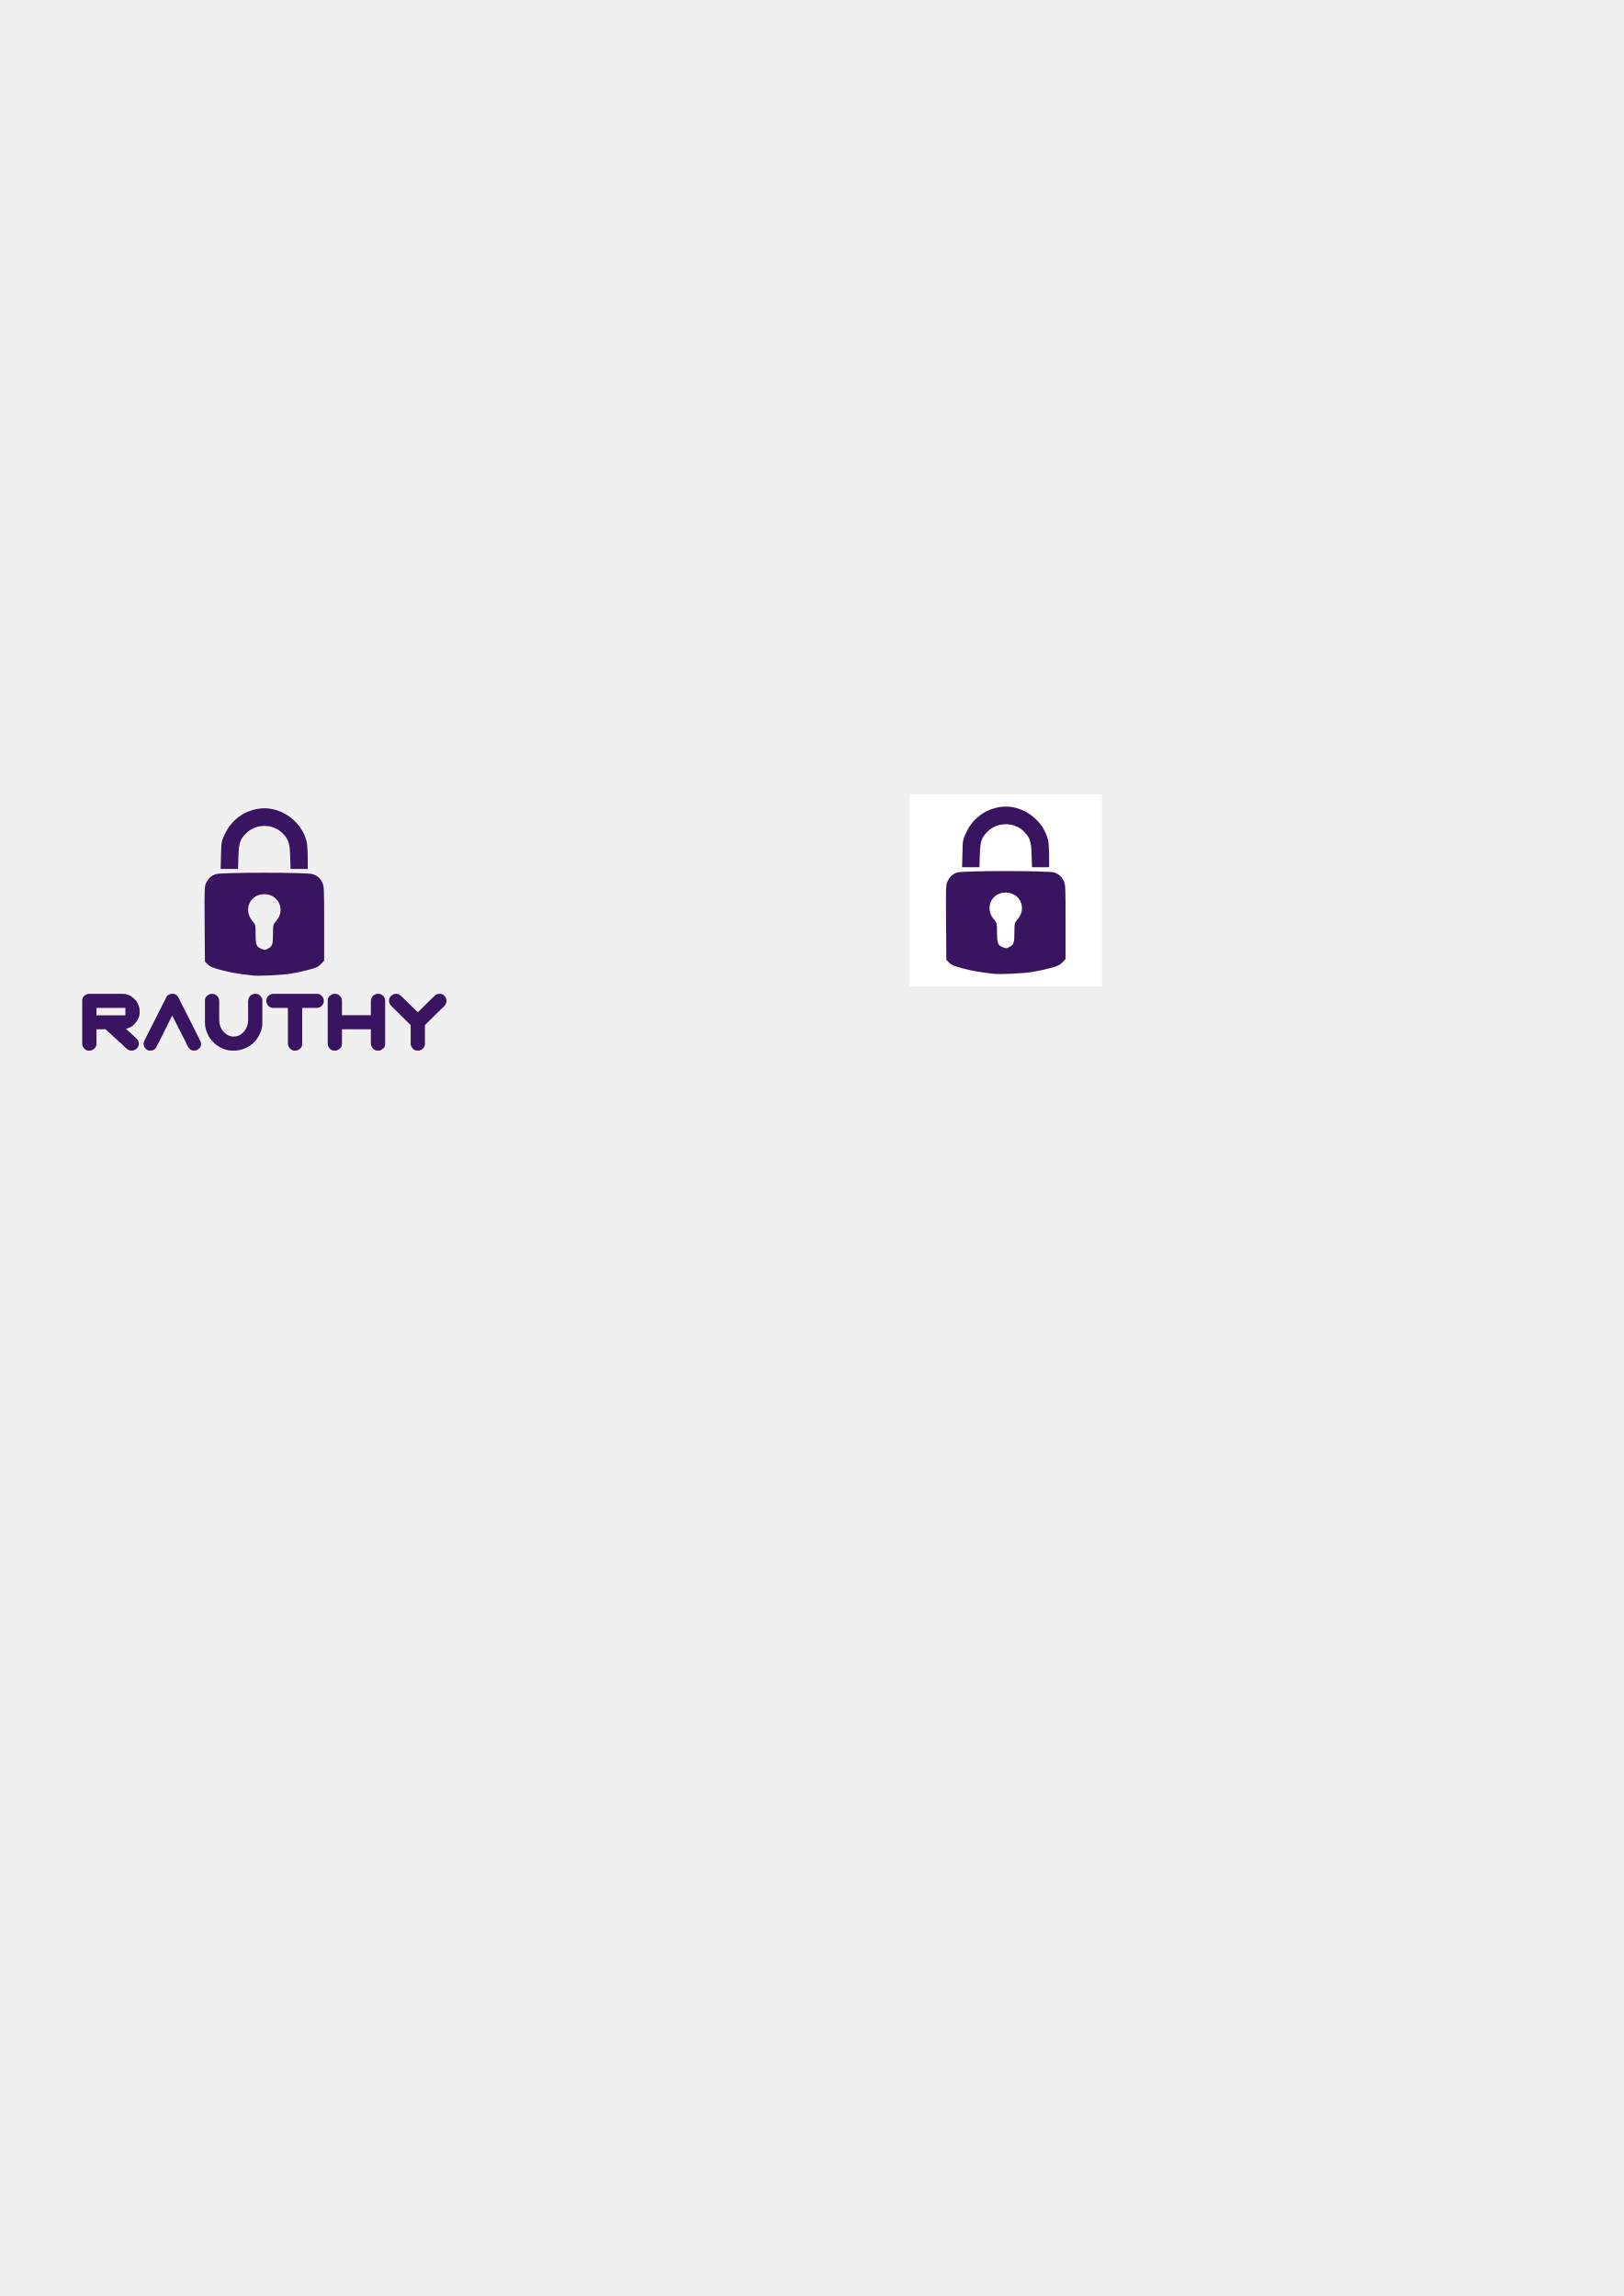
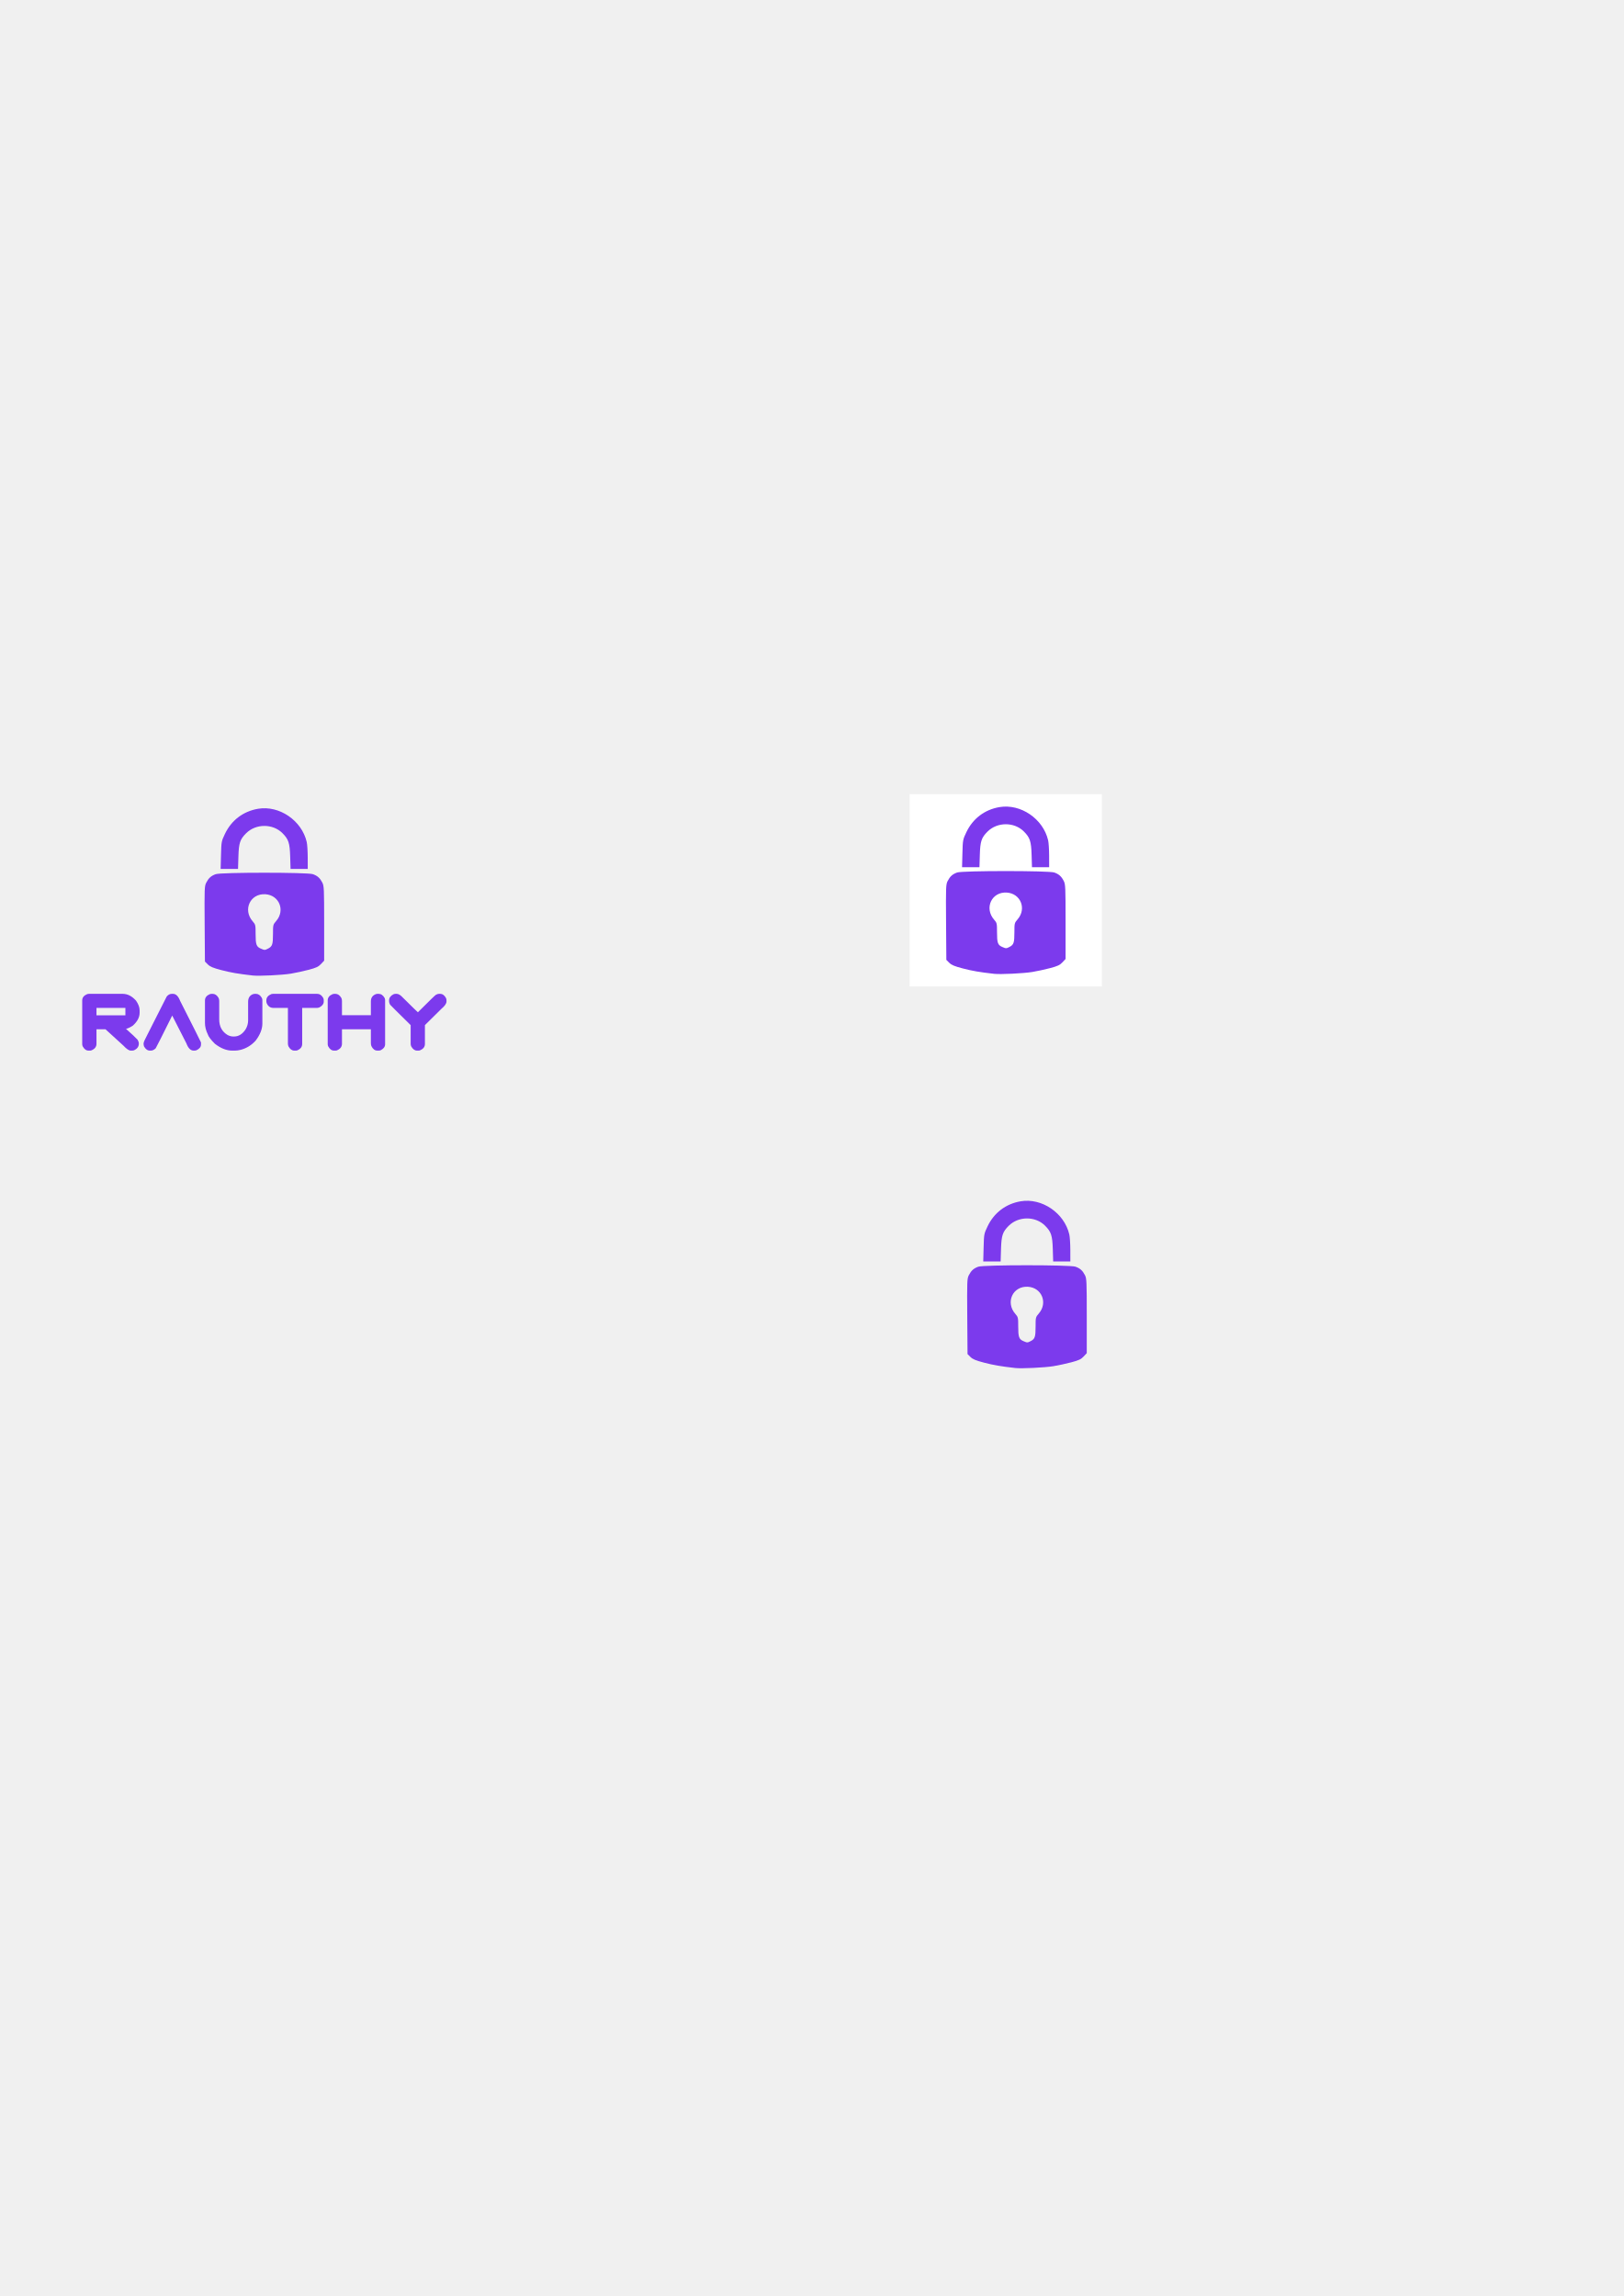
<svg xmlns="http://www.w3.org/2000/svg" width="210mm" height="297mm" viewBox="0 0 210 297" version="1.1" id="svg1" xml:space="preserve">
  <defs id="defs1">
    <filter id="colors3138470891" x="0" y="0" width="1" height="1">
      <feColorMatrix type="matrix" values="0 0 0 0 0.223  0 0 0 0 0.082  0 0 0 0 0.379  0 0 0 1 0" class="icon-fecolormatrix" id="feColorMatrix6" />
    </filter>
    <filter id="colorsf3057746518">
      <feColorMatrix type="matrix" values="0 0 0 0 0.996  0 0 0 0 0.996  0 0 0 0 0.996  0 0 0 1 0" class="icon-fecolormatrix" id="feColorMatrix7" />
    </filter>
    <filter id="colorsb1868182890">
      <feColorMatrix type="matrix" values="0 0 0 0 0  0 0 0 0 0  0 0 0 0 0  0 0 0 1 0" class="icon-fecolormatrix" id="feColorMatrix8" />
    </filter>
    <defs id="defs8">
      <filter id="filter1">
        <feColorMatrix type="matrix" values="0 0 0 0 0.223  0 0 0 0 0.082  0 0 0 0 0.379  0 0 0 1 0" class="icon-fecolormatrix" id="feColorMatrix1" />
      </filter>
      <filter id="filter2">
        <feColorMatrix type="matrix" values="0 0 0 0 0.996  0 0 0 0 0.996  0 0 0 0 0.996  0 0 0 1 0" class="icon-fecolormatrix" id="feColorMatrix2" />
      </filter>
      <filter id="filter3">
        <feColorMatrix type="matrix" values="0 0 0 0 0  0 0 0 0 0  0 0 0 0 0  0 0 0 1 0" class="icon-fecolormatrix" id="feColorMatrix3" />
      </filter>
    </defs>
  </defs>
  <g id="layer1">
    <rect data-v-0dd9719b="" x="175.573" y="1.018" width="26.458%" height="26.458%" fill="#ffffff" fill-opacity="0" class="background" id="rect1" style="color-interpolation-filters:sRGB;stroke-width:0.265" />
    <rect data-v-0dd9719b="" x="175.573" y="1.018" width="26.458%" height="26.458%" fill="url(#watermark)" fill-opacity="1" class="watermarklayer" id="rect2" style="color-interpolation-filters:sRGB;stroke-width:0.265" />
    <rect fill="#391561" fill-opacity="0" stroke-width="0.529" x="212.615" y="18.407" width="15.875" height="22.174" class="image-rect" id="rect3" style="color-interpolation-filters:sRGB" />
-     <path d="m 11.493,128.558 v 0 h 4.374 q 0.937,0 1.725,0.878 v 0 q 0.466,0.672 0.466,1.262 v 0 0.302 q 0,0.894 -0.889,1.68 v 0 q -0.542,0.347 -0.865,0.402 v 0 0.011 q 1.135,1.011 1.495,1.405 v 0 q 0.159,0.265 0.159,0.505 v 0 q 0,0.579 -0.646,0.865 v 0 q -0.13,0.032 -0.191,0.032 v 0 h -0.204 q -0.36,0 -0.947,-0.635 v 0 q -0.206,-0.169 -2.326,-2.125 v 0 h -1.167 v 1.879 q 0,0.601 -0.693,0.865 v 0 q -0.077,0.016 -0.127,0.016 v 0 h -0.204 q -0.466,0 -0.765,-0.564 v 0 q -0.056,-0.148 -0.056,-0.262 v 0 -5.662 q 0,-0.558 0.656,-0.826 v 0 q 0.111,-0.029 0.204,-0.029 z m 4.723,1.823 h -3.739 v 0.953 h 3.739 z m 6.001,-1.823 v 0 h 0.159 q 0.569,0 0.918,0.905 v 0 q 2.625,5.178 2.701,5.382 v 0 0.278 q 0,0.466 -0.614,0.746 v 0 q -0.132,0.032 -0.214,0.032 v 0 h -0.132 q -0.574,0 -0.929,-0.937 v 0 q -1.807,-3.575 -1.834,-3.596 v 0 q -2.021,4.067 -2.135,4.231 v 0 q -0.302,0.302 -0.624,0.302 v 0 h -0.127 q -0.466,0 -0.77,-0.564 v 0 q -0.045,-0.164 -0.045,-0.262 v 0 -0.111 q 0,-0.206 0.521,-1.183 v 0 l 2.469,-4.876 q 0.294,-0.347 0.656,-0.347 z m 5.151,0 v 0 h 0.132 q 0.458,0 0.765,0.521 v 0 q 0.087,0.169 0.087,0.405 v 0 2.381 q 0,1.373 1.095,2.027 v 0 q 0.373,0.185 0.701,0.185 v 0 h 0.13 q 0.87,0 1.479,-0.913 v 0 q 0.333,-0.558 0.333,-1.183 v 0 -2.4 q 0,-0.712 0.587,-0.968 v 0 q 0.164,-0.056 0.294,-0.056 v 0 h 0.127 q 0.471,0 0.778,0.548 v 0 q 0.056,0.167 0.056,0.259 v 0 3.037 q 0,1.056 -0.86,2.196 v 0 q -0.799,0.897 -1.929,1.199 v 0 q -0.41,0.103 -0.733,0.103 v 0 h -0.394 q -1.087,0 -2.223,-0.881 v 0 q -0.799,-0.799 -0.923,-1.228 v 0 q -0.362,-0.754 -0.362,-1.46 v 0 -2.918 q 0,-0.558 0.656,-0.826 v 0 q 0.111,-0.029 0.204,-0.029 z m 7.938,0 v 0 h 5.731 q 0.471,0 0.778,0.548 v 0 q 0.056,0.167 0.056,0.259 v 0 0.206 q 0,0.439 -0.553,0.736 v 0 q -0.177,0.074 -0.336,0.074 v 0 h -1.9 v 4.665 q 0,0.569 -0.672,0.839 v 0 l -0.148,0.016 h -0.204 q -0.447,0 -0.749,-0.548 v 0 q -0.071,-0.18 -0.071,-0.333 v 0 -4.638 h -1.855 q -0.651,0 -0.905,-0.651 v 0 q -0.032,-0.135 -0.032,-0.191 v 0 -0.127 q 0,-0.558 0.656,-0.826 v 0 q 0.111,-0.029 0.204,-0.029 z m 7.938,0 v 0 h 0.132 q 0.458,0 0.765,0.521 v 0 q 0.087,0.169 0.087,0.405 v 0 1.834 h 3.739 v -1.778 q 0,-0.738 0.717,-0.968 v 0 q 0.101,-0.013 0.164,-0.013 v 0 h 0.127 q 0.471,0 0.778,0.548 v 0 q 0.056,0.167 0.056,0.259 v 0 5.741 q 0,0.426 -0.527,0.722 v 0 q -0.148,0.071 -0.275,0.071 v 0 h -0.206 q -0.487,0 -0.773,-0.595 v 0 q -0.061,-0.177 -0.061,-0.389 v 0 -1.775 h -3.739 v 1.879 q 0,0.601 -0.693,0.865 v 0 q -0.077,0.016 -0.127,0.016 v 0 h -0.204 q -0.466,0 -0.765,-0.564 v 0 q -0.056,-0.148 -0.056,-0.262 v 0 -5.662 q 0,-0.558 0.656,-0.826 v 0 q 0.111,-0.029 0.204,-0.029 z m 7.911,0 v 0 h 0.146 q 0.362,0 0.804,0.489 v 0 q 1.913,1.892 1.945,1.894 v 0 q 2.265,-2.267 2.342,-2.267 v 0 q 0.214,-0.116 0.378,-0.116 v 0 h 0.143 q 0.487,0 0.778,0.561 v 0 q 0.056,0.151 0.056,0.262 v 0 0.175 q 0,0.389 -0.669,0.953 v 0 l -2.119,2.095 v 2.442 q 0,0.564 -0.672,0.839 v 0 l -0.148,0.016 h -0.204 q -0.452,0 -0.759,-0.564 v 0 q -0.061,-0.18 -0.061,-0.302 v 0 -2.432 q -2.654,-2.609 -2.659,-2.643 v 0 q -0.132,-0.251 -0.132,-0.421 v 0 -0.127 q 0,-0.508 0.569,-0.799 v 0 q 0.148,-0.056 0.265,-0.056 z" id="path9" style="color-interpolation-filters:sRGB;fill:#391561;stroke-width:0.265" />
    <g id="g6" transform="matrix(0.3220368,0,0,0.3220368,69.98542,91.15351)">
-       <g id="g7" transform="translate(-147.428,-10.80026)">
-         <path style="fill:#391561;fill-opacity:1;stroke-width:1.468;stroke-dasharray:none" d="m 119.433,451.973 c -22.239,-2.533 -33.16,-4.407 -47.366,-8.129 -12.938,-3.39 -17.304,-5.213 -20.776,-8.676 l -4.396,-4.384 -0.416,-57.087 c -0.393,-53.937 -0.26,-57.392 2.409,-62.62 3.59,-7.035 7.368,-10.429 14.396,-12.936 8.159,-2.91 139.31,-2.91 147.47,0 7.004,2.498 10.805,5.9 14.347,12.839 2.581,5.057 2.775,9.386 2.775,61.936 v 56.499 l -4.763,5.09 c -3.948,4.219 -7.145,5.724 -18.684,8.794 -7.657,2.037 -19.857,4.68 -27.11,5.872 -13.299,2.185 -48.389,3.884 -57.885,2.803 z m 23.476,-40.935 c 6.276,-3.245 7.298,-6.327 7.298,-22.003 0,-14.022 0.046,-14.205 5.068,-20.072 13.711,-16.019 4.278,-38.99 -16.568,-40.346 -23.057,-1.5 -34.731,23.576 -19.208,41.256 4.159,4.737 4.33,5.493 4.33,19.123 0,15.959 1.153,19.225 7.809,22.12 5.914,2.573 6.15,2.571 11.271,-0.077 z" id="path5" transform="scale(0.2645833)" />
-         <path style="fill:#391561;fill-opacity:1;stroke-width:1.468;stroke-dasharray:none" d="m 71.296,269.273 c 0.54,-20.551 0.635,-21.063 5.974,-32.284 9.849,-20.699 27.715,-34.264 50.2,-38.116 32.245,-5.523 66.413,17.773 73.938,50.414 0.815,3.537 1.499,14.179 1.518,23.649 l 0.036,17.219 H 189.92 176.879 l -0.562,-18.684 c -0.623,-20.722 -2.473,-26.328 -11.75,-35.605 -14.698,-14.698 -40.322,-14.618 -55.144,0.172 -9.295,9.274 -11.081,14.683 -11.705,35.432 l -0.562,18.684 H 83.952 70.747 Z" id="path6" transform="scale(0.2645833)" />
+       <g id="g5">
+         <path d="m -181.631,116.15 v 0 h 13.581 q 2.908,0 5.357,2.728 v 0 q 1.446,2.087 1.446,3.919 v 0 0.937 q 0,2.777 -2.761,5.217 v 0 q -1.684,1.076 -2.687,1.249 v 0 0.033 q 3.525,3.138 4.642,4.363 v 0 q 0.493,0.822 0.493,1.569 v 0 q 0,1.799 -2.005,2.687 v 0 q -0.403,0.099 -0.592,0.099 v 0 h -0.633 q -1.117,0 -2.941,-1.972 v 0 q -0.641,-0.526 -7.222,-6.597 v 0 h -3.623 v 5.833 q 0,1.865 -2.153,2.687 v 0 q -0.238,0.049 -0.394,0.049 v 0 h -0.633 q -1.446,0 -2.374,-1.75 v 0 q -0.173,-0.46 -0.173,-0.813 v 0 -17.582 q 0,-1.734 2.038,-2.563 v 0 q 0.345,-0.09 0.633,-0.09 z m 14.665,5.661 h -11.609 v 2.958 h 11.609 z m 18.634,-5.661 v 0 h 0.493 q 1.766,0 2.851,2.81 v 0 q 8.15,16.079 8.388,16.711 v 0 0.863 q 0,1.446 -1.906,2.317 v 0 q -0.411,0.099 -0.665,0.099 v 0 h -0.411 q -1.783,0 -2.884,-2.908 v 0 q -5.611,-11.1 -5.694,-11.165 v 0 q -6.277,12.628 -6.63,13.137 v 0 q -0.937,0.937 -1.939,0.937 v 0 h -0.394 q -1.446,0 -2.391,-1.75 v 0 q -0.14,-0.509 -0.14,-0.813 v 0 -0.345 q 0,-0.641 1.619,-3.673 v 0 l 7.665,-15.142 q 0.912,-1.076 2.038,-1.076 z m 15.996,0 v 0 h 0.411 q 1.421,0 2.374,1.619 v 0 q 0.271,0.526 0.271,1.257 v 0 7.394 q 0,4.264 3.401,6.293 v 0 q 1.158,0.575 2.177,0.575 v 0 h 0.403 q 2.703,0 4.593,-2.835 v 0 q 1.035,-1.734 1.035,-3.672 v 0 -7.452 q 0,-2.21 1.824,-3.007 v 0 q 0.509,-0.173 0.912,-0.173 v 0 h 0.394 q 1.462,0 2.416,1.701 v 0 q 0.173,0.518 0.173,0.805 v 0 9.432 q 0,3.278 -2.67,6.819 v 0 q -2.481,2.785 -5.989,3.722 v 0 q -1.273,0.32 -2.276,0.32 v 0 h -1.224 q -3.377,0 -6.901,-2.736 v 0 q -2.481,-2.481 -2.867,-3.812 v 0 q -1.126,-2.342 -1.126,-4.535 v 0 -9.062 q 0,-1.734 2.038,-2.563 v 0 q 0.345,-0.09 0.633,-0.09 z m 24.648,0 v 0 h 17.796 q 1.462,0 2.416,1.701 v 0 q 0.173,0.518 0.173,0.805 v 0 0.641 q 0,1.364 -1.717,2.284 v 0 q -0.55,0.23 -1.043,0.23 v 0 h -5.899 v 14.485 q 0,1.766 -2.087,2.604 v 0 l -0.46,0.049 h -0.633 q -1.388,0 -2.325,-1.701 v 0 q -0.222,-0.559 -0.222,-1.035 v 0 -14.403 h -5.759 q -2.021,0 -2.81,-2.021 v 0 q -0.099,-0.419 -0.099,-0.592 v 0 -0.394 q 0,-1.734 2.038,-2.563 v 0 q 0.345,-0.09 0.633,-0.09 z m 24.648,0 v 0 h 0.411 q 1.421,0 2.374,1.619 v 0 q 0.271,0.526 0.271,1.257 v 0 5.694 h 11.609 v -5.521 q 0,-2.292 2.227,-3.007 v 0 q 0.312,-0.041 0.509,-0.041 v 0 h 0.394 q 1.462,0 2.416,1.701 v 0 q 0.173,0.518 0.173,0.805 v 0 17.829 q 0,1.323 -1.635,2.243 v 0 q -0.46,0.222 -0.854,0.222 v 0 h -0.641 q -1.512,0 -2.399,-1.849 v 0 q -0.189,-0.55 -0.189,-1.208 v 0 -5.513 h -11.609 v 5.833 q 0,1.865 -2.153,2.687 v 0 q -0.238,0.049 -0.394,0.049 v 0 h -0.633 q -1.446,0 -2.374,-1.75 v 0 q -0.173,-0.46 -0.173,-0.813 v 0 -17.582 q 0,-1.734 2.038,-2.563 v 0 q 0.345,-0.09 0.633,-0.09 z m 24.566,0 v 0 h 0.452 q 1.126,0 2.498,1.52 v 0 q 5.94,5.874 6.039,5.883 v 0 q 7.033,-7.041 7.271,-7.041 v 0 q 0.665,-0.361 1.175,-0.361 v 0 h 0.444 q 1.512,0 2.416,1.742 v 0 q 0.173,0.468 0.173,0.813 v 0 0.542 q 0,1.208 -2.079,2.958 v 0 l -6.581,6.507 v 7.583 q 0,1.75 -2.087,2.604 v 0 l -0.46,0.049 h -0.633 q -1.405,0 -2.358,-1.75 v 0 q -0.189,-0.559 -0.189,-0.937 v 0 -7.55 q -8.241,-8.101 -8.257,-8.208 v 0 q -0.411,-0.78 -0.411,-1.306 v 0 -0.394 q 0,-1.577 1.766,-2.481 v 0 q 0.46,-0.173 0.822,-0.173 z" id="path9" style="color-interpolation-filters:sRGB;fill:#7c3aed;stroke-width:0.822;fill-opacity:1" />
+         <g id="g4">
+           <path style="fill:#7c3aed;fill-opacity:1;stroke-width:0.388;stroke-dasharray:none" d="m -115.828,108.784 c -5.884,-0.67 -8.774,-1.166 -12.532,-2.151 -3.423,-0.897 -4.578,-1.379 -5.497,-2.296 l -1.163,-1.16 -0.11,-15.104 c -0.104,-14.271 -0.069,-15.185 0.637,-16.568 0.95,-1.861 1.949,-2.759 3.809,-3.423 2.159,-0.77 36.859,-0.77 39.018,0 1.853,0.661 2.859,1.561 3.796,3.397 0.683,1.338 0.734,2.483 0.734,16.387 v 14.949 l -1.26,1.347 c -1.045,1.116 -1.89,1.514 -4.944,2.327 -2.026,0.539 -5.254,1.238 -7.173,1.554 -3.519,0.578 -12.803,1.028 -15.315,0.742 z m 6.211,-10.831 c 1.66,-0.859 1.931,-1.674 1.931,-5.822 0,-3.71 0.012,-3.758 1.341,-5.311 3.628,-4.238 1.132,-10.316 -4.384,-10.675 -6.1,-0.397 -9.189,6.238 -5.082,10.916 1.1,1.253 1.146,1.453 1.146,5.06 0,4.222 0.305,5.087 2.066,5.853 1.565,0.681 1.627,0.68 2.982,-0.02 z" id="path5" />
+           <path style="fill:#7c3aed;fill-opacity:1;stroke-width:0.388;stroke-dasharray:none" d="m -128.564,60.445 c 0.143,-5.437 0.168,-5.573 1.581,-8.542 2.606,-5.476 7.333,-9.066 13.282,-10.085 8.532,-1.461 17.572,4.703 19.563,13.339 0.216,0.936 0.397,3.752 0.402,6.257 l 0.009,4.556 h -3.451 -3.451 l -0.149,-4.944 c -0.165,-5.483 -0.654,-6.966 -3.109,-9.42 -3.889,-3.889 -10.669,-3.868 -14.59,0.046 -2.459,2.454 -2.932,3.885 -3.097,9.375 l -0.149,4.944 h -3.494 -3.494 z" id="path6" />
+         </g>
      </g>
-       <g id="g8">
+       <g id="g3">
        <rect style="fill:#ffffff;fill-opacity:1;stroke-width:0.635;stroke-dasharray:none" id="rect8" width="77.225" height="77.225" x="147.994" y="35.955" />
        <g id="g7-5" transform="translate(150.3333,-11.47121)">
-           <path style="fill:#391561;fill-opacity:1;stroke-width:1.468;stroke-dasharray:none" d="m 119.433,451.973 c -22.239,-2.533 -33.16,-4.407 -47.366,-8.129 -12.938,-3.39 -17.304,-5.213 -20.776,-8.676 l -4.396,-4.384 -0.416,-57.087 c -0.393,-53.937 -0.26,-57.392 2.409,-62.62 3.59,-7.035 7.368,-10.429 14.396,-12.936 8.159,-2.91 139.31,-2.91 147.47,0 7.004,2.498 10.805,5.9 14.347,12.839 2.581,5.057 2.775,9.386 2.775,61.936 v 56.499 l -4.763,5.09 c -3.948,4.219 -7.145,5.724 -18.684,8.794 -7.657,2.037 -19.857,4.68 -27.11,5.872 -13.299,2.185 -48.389,3.884 -57.885,2.803 z m 23.476,-40.935 c 6.276,-3.245 7.298,-6.327 7.298,-22.003 0,-14.022 0.046,-14.205 5.068,-20.072 13.711,-16.019 4.278,-38.99 -16.568,-40.346 -23.057,-1.5 -34.731,23.576 -19.208,41.256 4.159,4.737 4.33,5.493 4.33,19.123 0,15.959 1.153,19.225 7.809,22.12 5.914,2.573 6.15,2.571 11.271,-0.077 z" id="path5-3" transform="scale(0.2645833)" />
-           <path style="fill:#391561;fill-opacity:1;stroke-width:1.468;stroke-dasharray:none" d="m 71.296,269.273 c 0.54,-20.551 0.635,-21.063 5.974,-32.284 9.849,-20.699 27.715,-34.264 50.2,-38.116 32.245,-5.523 66.413,17.773 73.938,50.414 0.815,3.537 1.499,14.179 1.518,23.649 l 0.036,17.219 H 189.92 176.879 l -0.562,-18.684 c -0.623,-20.722 -2.473,-26.328 -11.75,-35.605 -14.698,-14.698 -40.322,-14.618 -55.144,0.172 -9.295,9.274 -11.081,14.683 -11.705,35.432 l -0.562,18.684 H 83.952 70.747 Z" id="path6-5" transform="scale(0.2645833)" />
+           <path style="fill:#7c3aed;fill-opacity:1;stroke-width:1.468;stroke-dasharray:none" d="m 119.433,451.973 c -22.239,-2.533 -33.16,-4.407 -47.366,-8.129 -12.938,-3.39 -17.304,-5.213 -20.776,-8.676 l -4.396,-4.384 -0.416,-57.087 c -0.393,-53.937 -0.26,-57.392 2.409,-62.62 3.59,-7.035 7.368,-10.429 14.396,-12.936 8.159,-2.91 139.31,-2.91 147.47,0 7.004,2.498 10.805,5.9 14.347,12.839 2.581,5.057 2.775,9.386 2.775,61.936 v 56.499 l -4.763,5.09 c -3.948,4.219 -7.145,5.724 -18.684,8.794 -7.657,2.037 -19.857,4.68 -27.11,5.872 -13.299,2.185 -48.389,3.884 -57.885,2.803 z m 23.476,-40.935 c 6.276,-3.245 7.298,-6.327 7.298,-22.003 0,-14.022 0.046,-14.205 5.068,-20.072 13.711,-16.019 4.278,-38.99 -16.568,-40.346 -23.057,-1.5 -34.731,23.576 -19.208,41.256 4.159,4.737 4.33,5.493 4.33,19.123 0,15.959 1.153,19.225 7.809,22.12 5.914,2.573 6.15,2.571 11.271,-0.077 z" id="path5-3" transform="scale(0.2645833)" />
+           <path style="fill:#7c3aed;fill-opacity:1;stroke-width:1.468;stroke-dasharray:none" d="m 71.296,269.273 c 0.54,-20.551 0.635,-21.063 5.974,-32.284 9.849,-20.699 27.715,-34.264 50.2,-38.116 32.245,-5.523 66.413,17.773 73.938,50.414 0.815,3.537 1.499,14.179 1.518,23.649 l 0.036,17.219 H 189.92 176.879 l -0.562,-18.684 c -0.623,-20.722 -2.473,-26.328 -11.75,-35.605 -14.698,-14.698 -40.322,-14.618 -55.144,0.172 -9.295,9.274 -11.081,14.683 -11.705,35.432 l -0.562,18.684 H 83.952 70.747 Z" id="path6-5" transform="scale(0.2645833)" />
+         </g>
+       </g>
+       <g id="g2">
+         <rect style="fill:#ffffff;fill-opacity:0;stroke-width:0.635;stroke-dasharray:none" id="rect8-3" width="77.225" height="77.225" x="156.504" y="194.293" />
+         <g id="g7-5-5" transform="translate(158.8435,146.8668)">
+           <path style="fill:#7c3aed;fill-opacity:1;stroke-width:1.468;stroke-dasharray:none" d="m 119.433,451.973 c -22.239,-2.533 -33.16,-4.407 -47.366,-8.129 -12.938,-3.39 -17.304,-5.213 -20.776,-8.676 l -4.396,-4.384 -0.416,-57.087 c -0.393,-53.937 -0.26,-57.392 2.409,-62.62 3.59,-7.035 7.368,-10.429 14.396,-12.936 8.159,-2.91 139.31,-2.91 147.47,0 7.004,2.498 10.805,5.9 14.347,12.839 2.581,5.057 2.775,9.386 2.775,61.936 v 56.499 l -4.763,5.09 c -3.948,4.219 -7.145,5.724 -18.684,8.794 -7.657,2.037 -19.857,4.68 -27.11,5.872 -13.299,2.185 -48.389,3.884 -57.885,2.803 z m 23.476,-40.935 c 6.276,-3.245 7.298,-6.327 7.298,-22.003 0,-14.022 0.046,-14.205 5.068,-20.072 13.711,-16.019 4.278,-38.99 -16.568,-40.346 -23.057,-1.5 -34.731,23.576 -19.208,41.256 4.159,4.737 4.33,5.493 4.33,19.123 0,15.959 1.153,19.225 7.809,22.12 5.914,2.573 6.15,2.571 11.271,-0.077 z" id="path5-3-6" transform="scale(0.2645833)" />
+           <path style="fill:#7c3aed;fill-opacity:1;stroke-width:1.468;stroke-dasharray:none" d="m 71.296,269.273 c 0.54,-20.551 0.635,-21.063 5.974,-32.284 9.849,-20.699 27.715,-34.264 50.2,-38.116 32.245,-5.523 66.413,17.773 73.938,50.414 0.815,3.537 1.499,14.179 1.518,23.649 l 0.036,17.219 H 189.92 176.879 l -0.562,-18.684 c -0.623,-20.722 -2.473,-26.328 -11.75,-35.605 -14.698,-14.698 -40.322,-14.618 -55.144,0.172 -9.295,9.274 -11.081,14.683 -11.705,35.432 l -0.562,18.684 H 83.952 70.747 Z" id="path6-5-2" transform="scale(0.2645833)" />
        </g>
      </g>
    </g>
  </g>
</svg>
